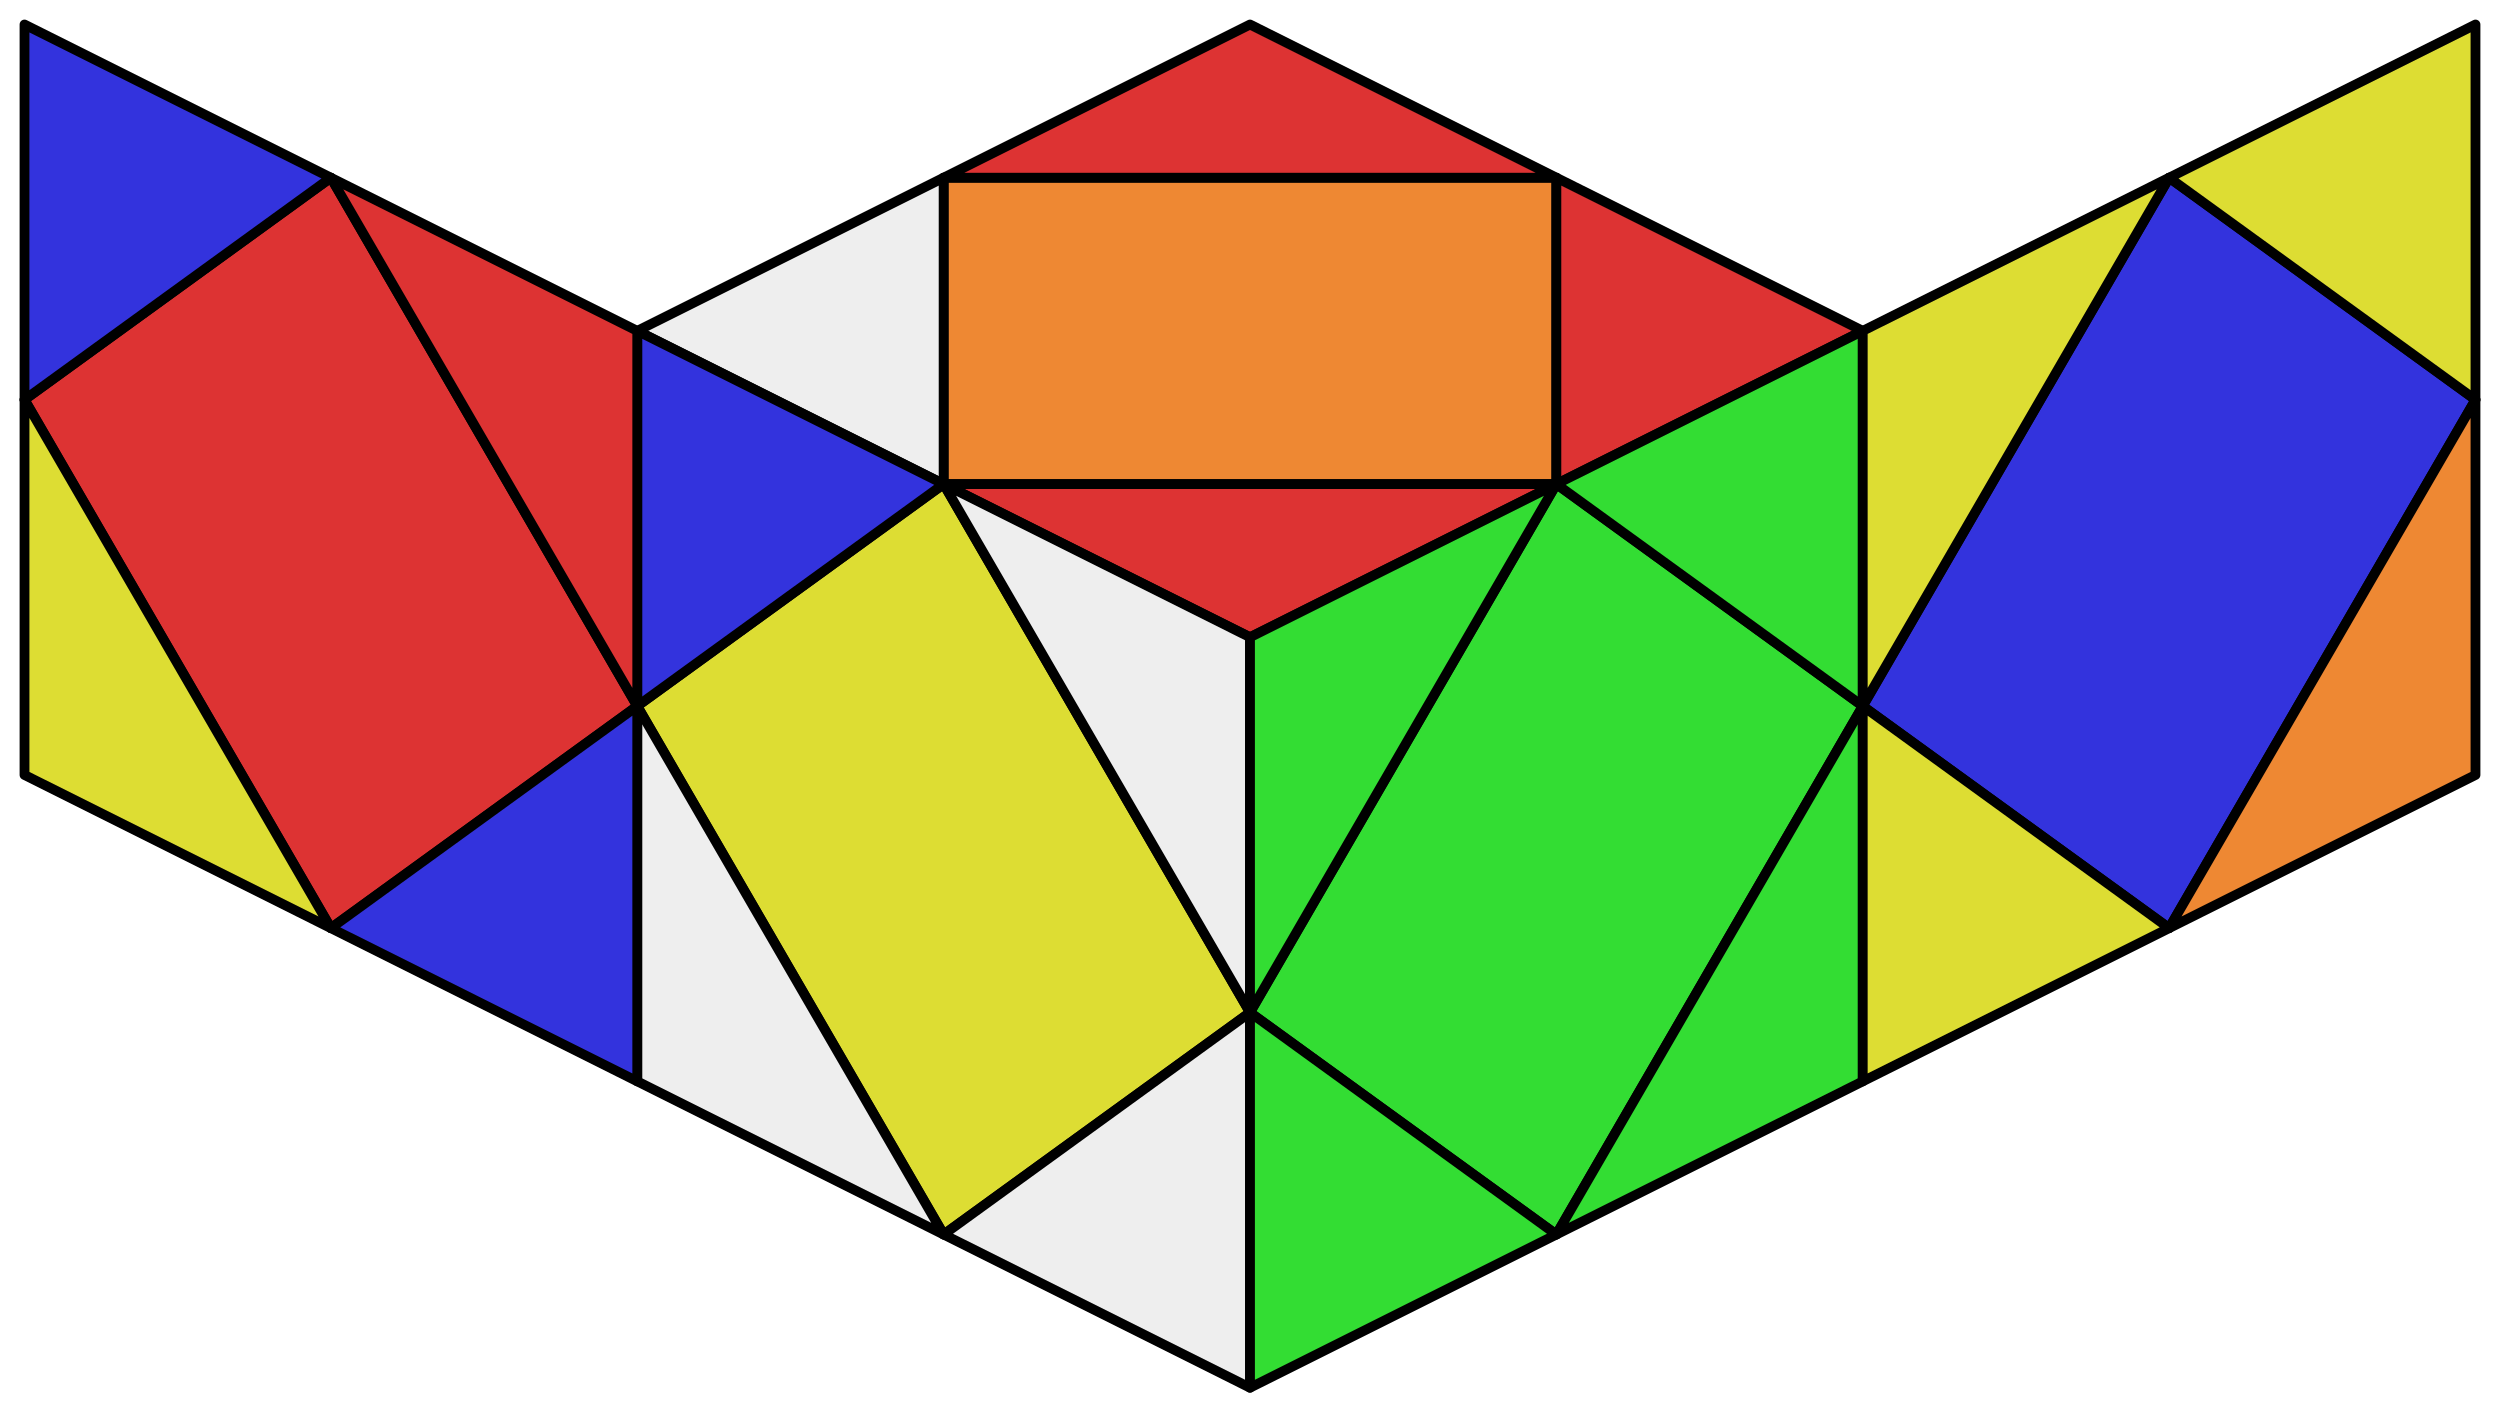
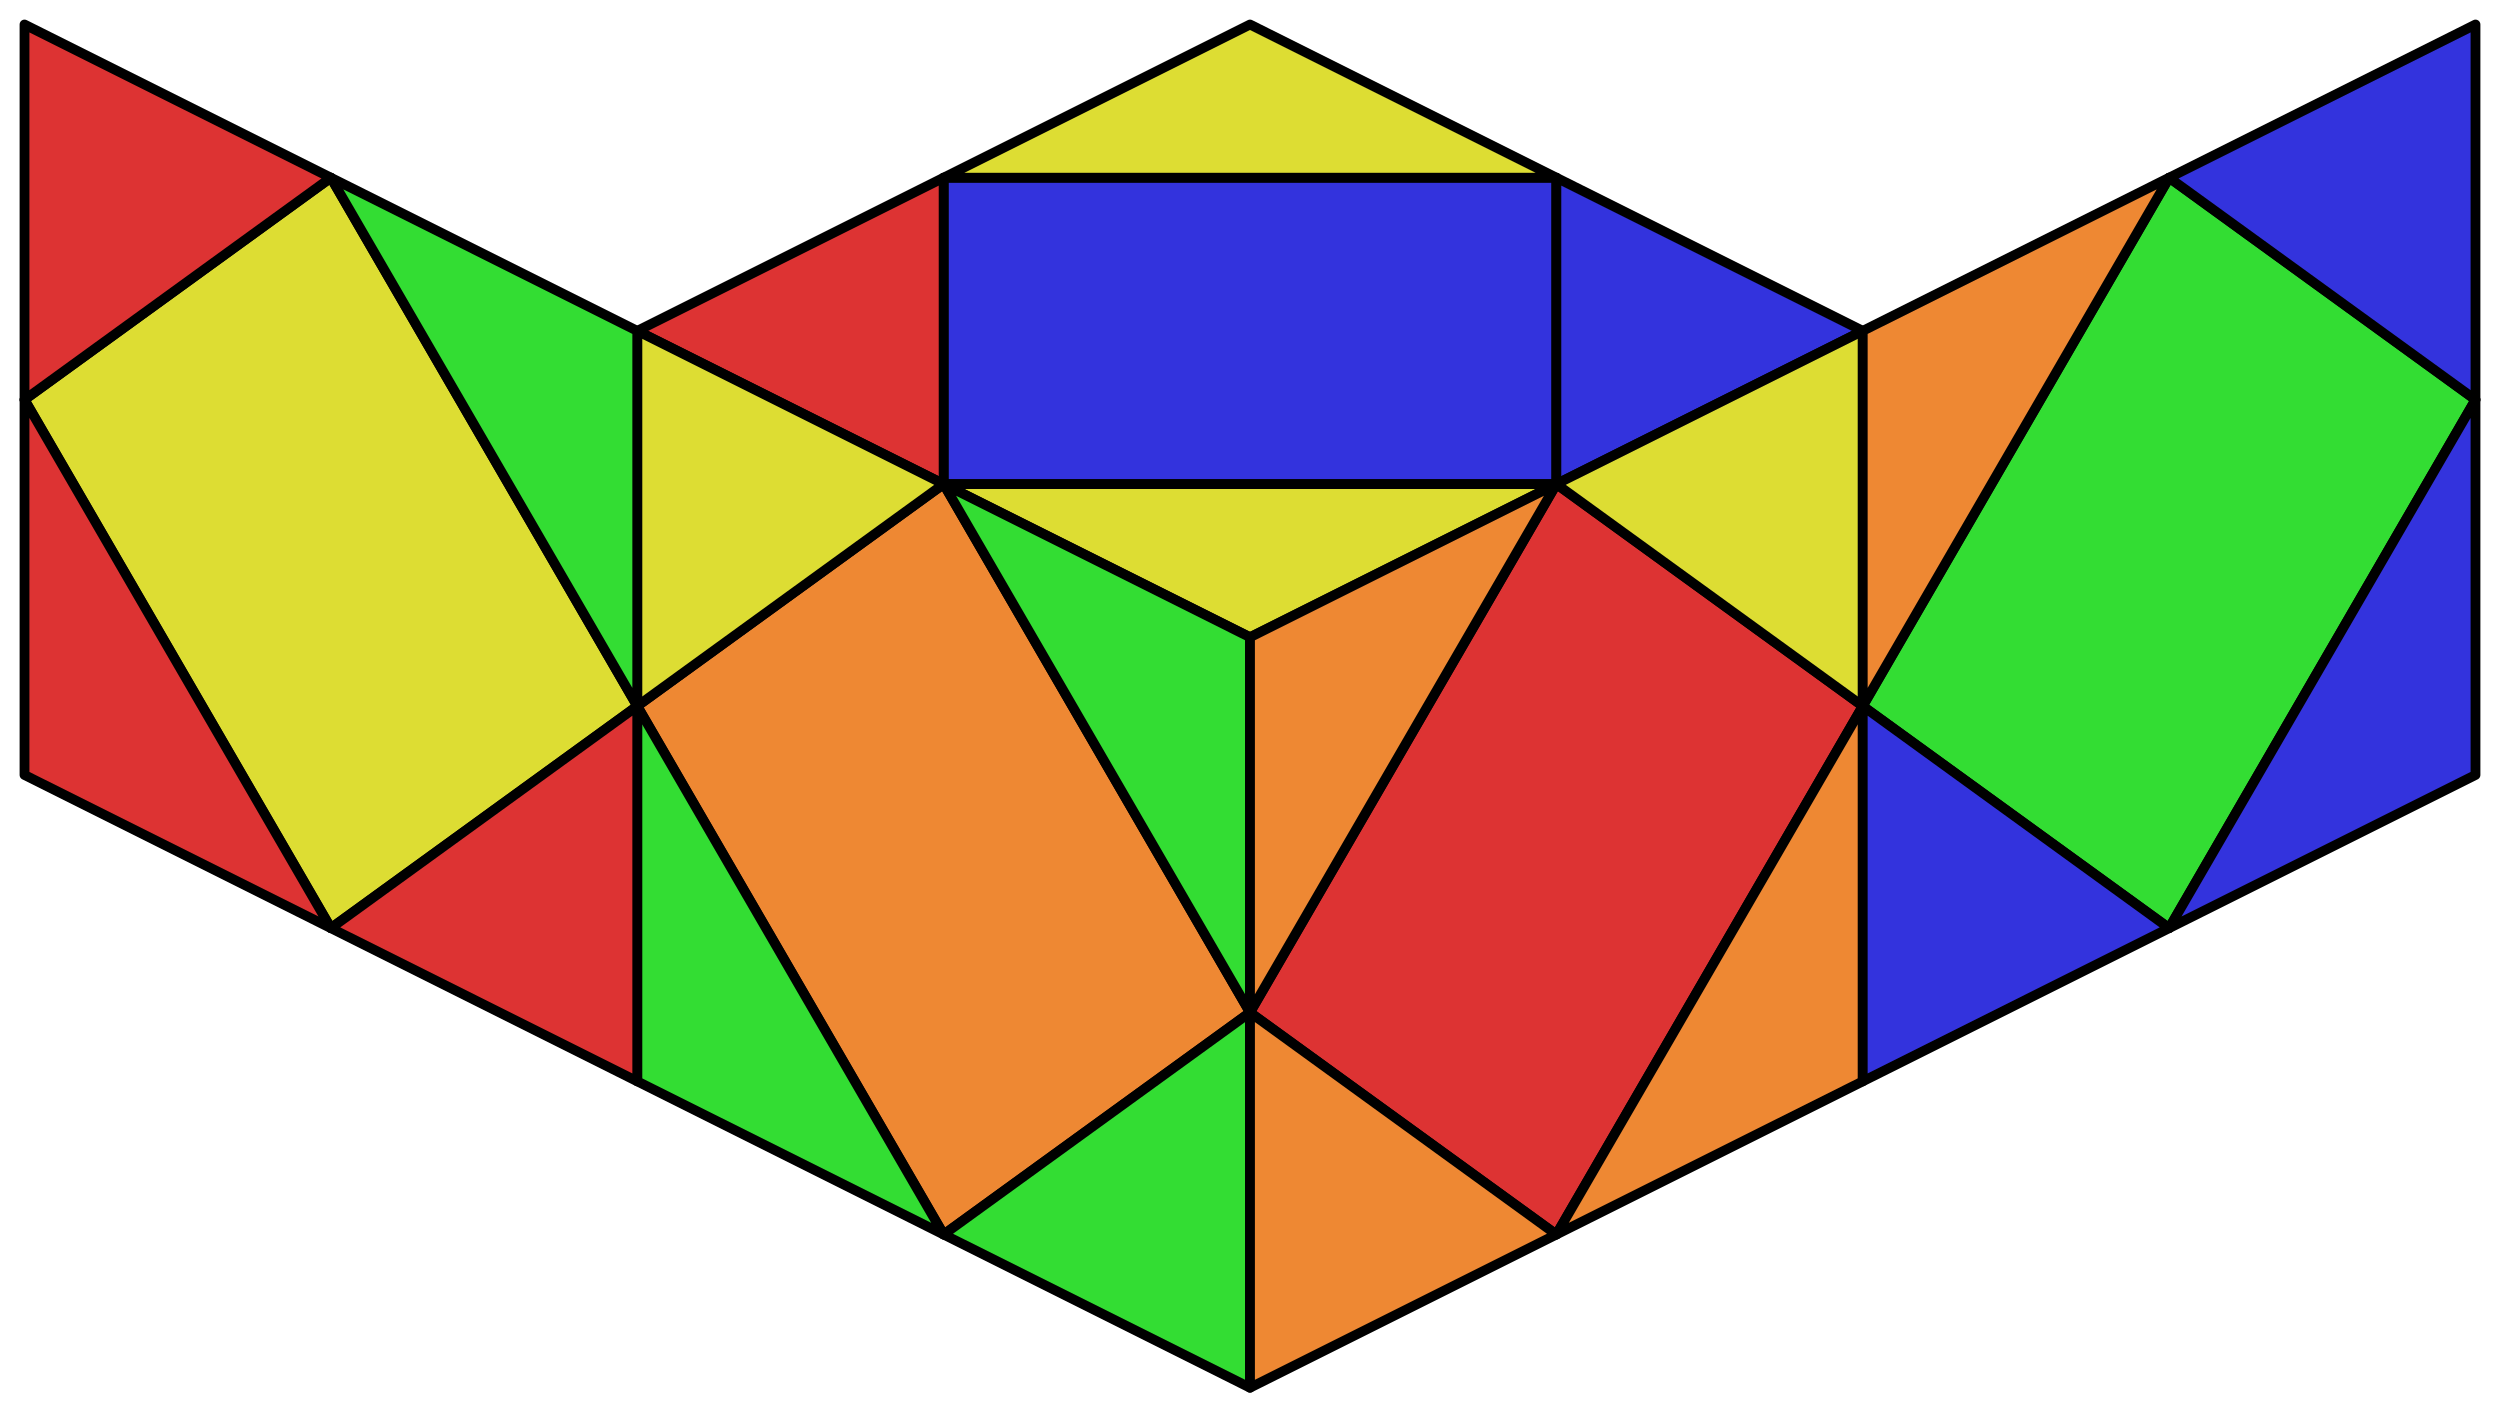
<svg xmlns="http://www.w3.org/2000/svg" viewBox="0 0 510.0 288.093">
  <style>
polygon { stroke: black; stroke-width: 2px; stroke-linejoin: round;}
.white {fill: #eee;}
.green {fill: #3d3;}
.red {fill: #d33;}
.blue {fill: #33d;}
.orange {fill: #e83;}
.yellow {fill: #dd3;}
</style>
-   <polygon class="orange" points="192.5 98.75 317.5 98.75 317.5 36.25 192.5 36.25" />
-   <polygon class="yellow" points="192.5 98.75 255 206.547 192.5 251.843 130 144.047" />
-   <polygon class="green" points="317.5 98.75 380 144.047 317.5 251.843 255 206.547" />
-   <polygon class="blue" points="442.5 36.25 505.0 81.547 442.5 189.343 380 144.047" />
-   <polygon class="red" points="67.5 36.25 130 144.047 67.5 189.343 5.0 81.547" />
-   <polygon class="white" points="192.5 36.25 130 67.5 192.5 98.75" />
-   <polygon class="red" points="192.5 98.75 255 130 317.5 98.75" />
-   <polygon class="red" points="317.5 98.75 380 67.5 317.5 36.25" />
-   <polygon class="red" points="317.5 36.25 255 5 192.5 36.25" />
-   <polygon class="blue" points="130 67.5 192.5 98.75 130 144.047" />
-   <polygon class="white" points="192.5 98.75 255 130 255 206.547" />
-   <polygon class="white" points="255 206.547 192.5 251.843 255 283.093" />
-   <polygon class="white" points="130 144.047 130 220.593 192.5 251.843" />
-   <polygon class="green" points="255 130 317.5 98.75 255 206.547" />
-   <polygon class="green" points="317.5 98.75 380 67.5 380 144.047" />
-   <polygon class="green" points="380 144.047 317.5 251.843 380 220.593" />
-   <polygon class="green" points="255 206.547 255 283.093 317.5 251.843" />
-   <polygon class="yellow" points="380 67.5 442.5 36.25 380 144.047" />
-   <polygon class="yellow" points="442.5 36.25 505.0 5 505.0 81.547" />
-   <polygon class="orange" points="505.0 81.547 442.5 189.343 505.0 158.093" />
-   <polygon class="yellow" points="380 144.047 442.5 189.343 380 220.593" />
-   <polygon class="blue" points="5.0 5.0 67.5 36.25 5.0 81.547" />
-   <polygon class="red" points="67.5 36.25 130 67.5 130 144.047" />
-   <polygon class="blue" points="130 144.047 67.5 189.343 130 220.593" />
-   <polygon class="yellow" points="5.0 81.547 5.0 158.093 67.5 189.343" />
+   <polygon class="blue" points="192.5 98.75 317.5 98.75 317.5 36.25 192.5 36.25" />
+   <polygon class="orange" points="192.5 98.75 255 206.547 192.5 251.843 130 144.047" />
+   <polygon class="red" points="317.5 98.75 380 144.047 317.5 251.843 255 206.547" />
+   <polygon class="green" points="442.5 36.25 505.0 81.547 442.5 189.343 380 144.047" />
+   <polygon class="yellow" points="67.5 36.25 130 144.047 67.5 189.343 5.0 81.547" />
+   <polygon class="red" points="192.5 36.25 130 67.5 192.5 98.75" />
+   <polygon class="yellow" points="192.5 98.75 255 130 317.5 98.75" />
+   <polygon class="blue" points="317.5 98.75 380 67.5 317.5 36.25" />
+   <polygon class="yellow" points="317.5 36.25 255 5 192.5 36.25" />
+   <polygon class="yellow" points="130 67.5 192.5 98.75 130 144.047" />
+   <polygon class="green" points="192.5 98.75 255 130 255 206.547" />
+   <polygon class="green" points="255 206.547 192.5 251.843 255 283.093" />
+   <polygon class="green" points="130 144.047 130 220.593 192.5 251.843" />
+   <polygon class="orange" points="255 130 317.5 98.75 255 206.547" />
+   <polygon class="yellow" points="317.5 98.75 380 67.5 380 144.047" />
+   <polygon class="orange" points="380 144.047 317.5 251.843 380 220.593" />
+   <polygon class="orange" points="255 206.547 255 283.093 317.5 251.843" />
+   <polygon class="orange" points="380 67.5 442.5 36.25 380 144.047" />
+   <polygon class="blue" points="442.5 36.25 505.0 5 505.0 81.547" />
+   <polygon class="blue" points="505.0 81.547 442.5 189.343 505.0 158.093" />
+   <polygon class="blue" points="380 144.047 442.5 189.343 380 220.593" />
+   <polygon class="red" points="5.0 5.0 67.5 36.25 5.0 81.547" />
+   <polygon class="green" points="67.5 36.25 130 67.5 130 144.047" />
+   <polygon class="red" points="130 144.047 67.5 189.343 130 220.593" />
+   <polygon class="red" points="5.0 81.547 5.0 158.093 67.5 189.343" />
</svg>
